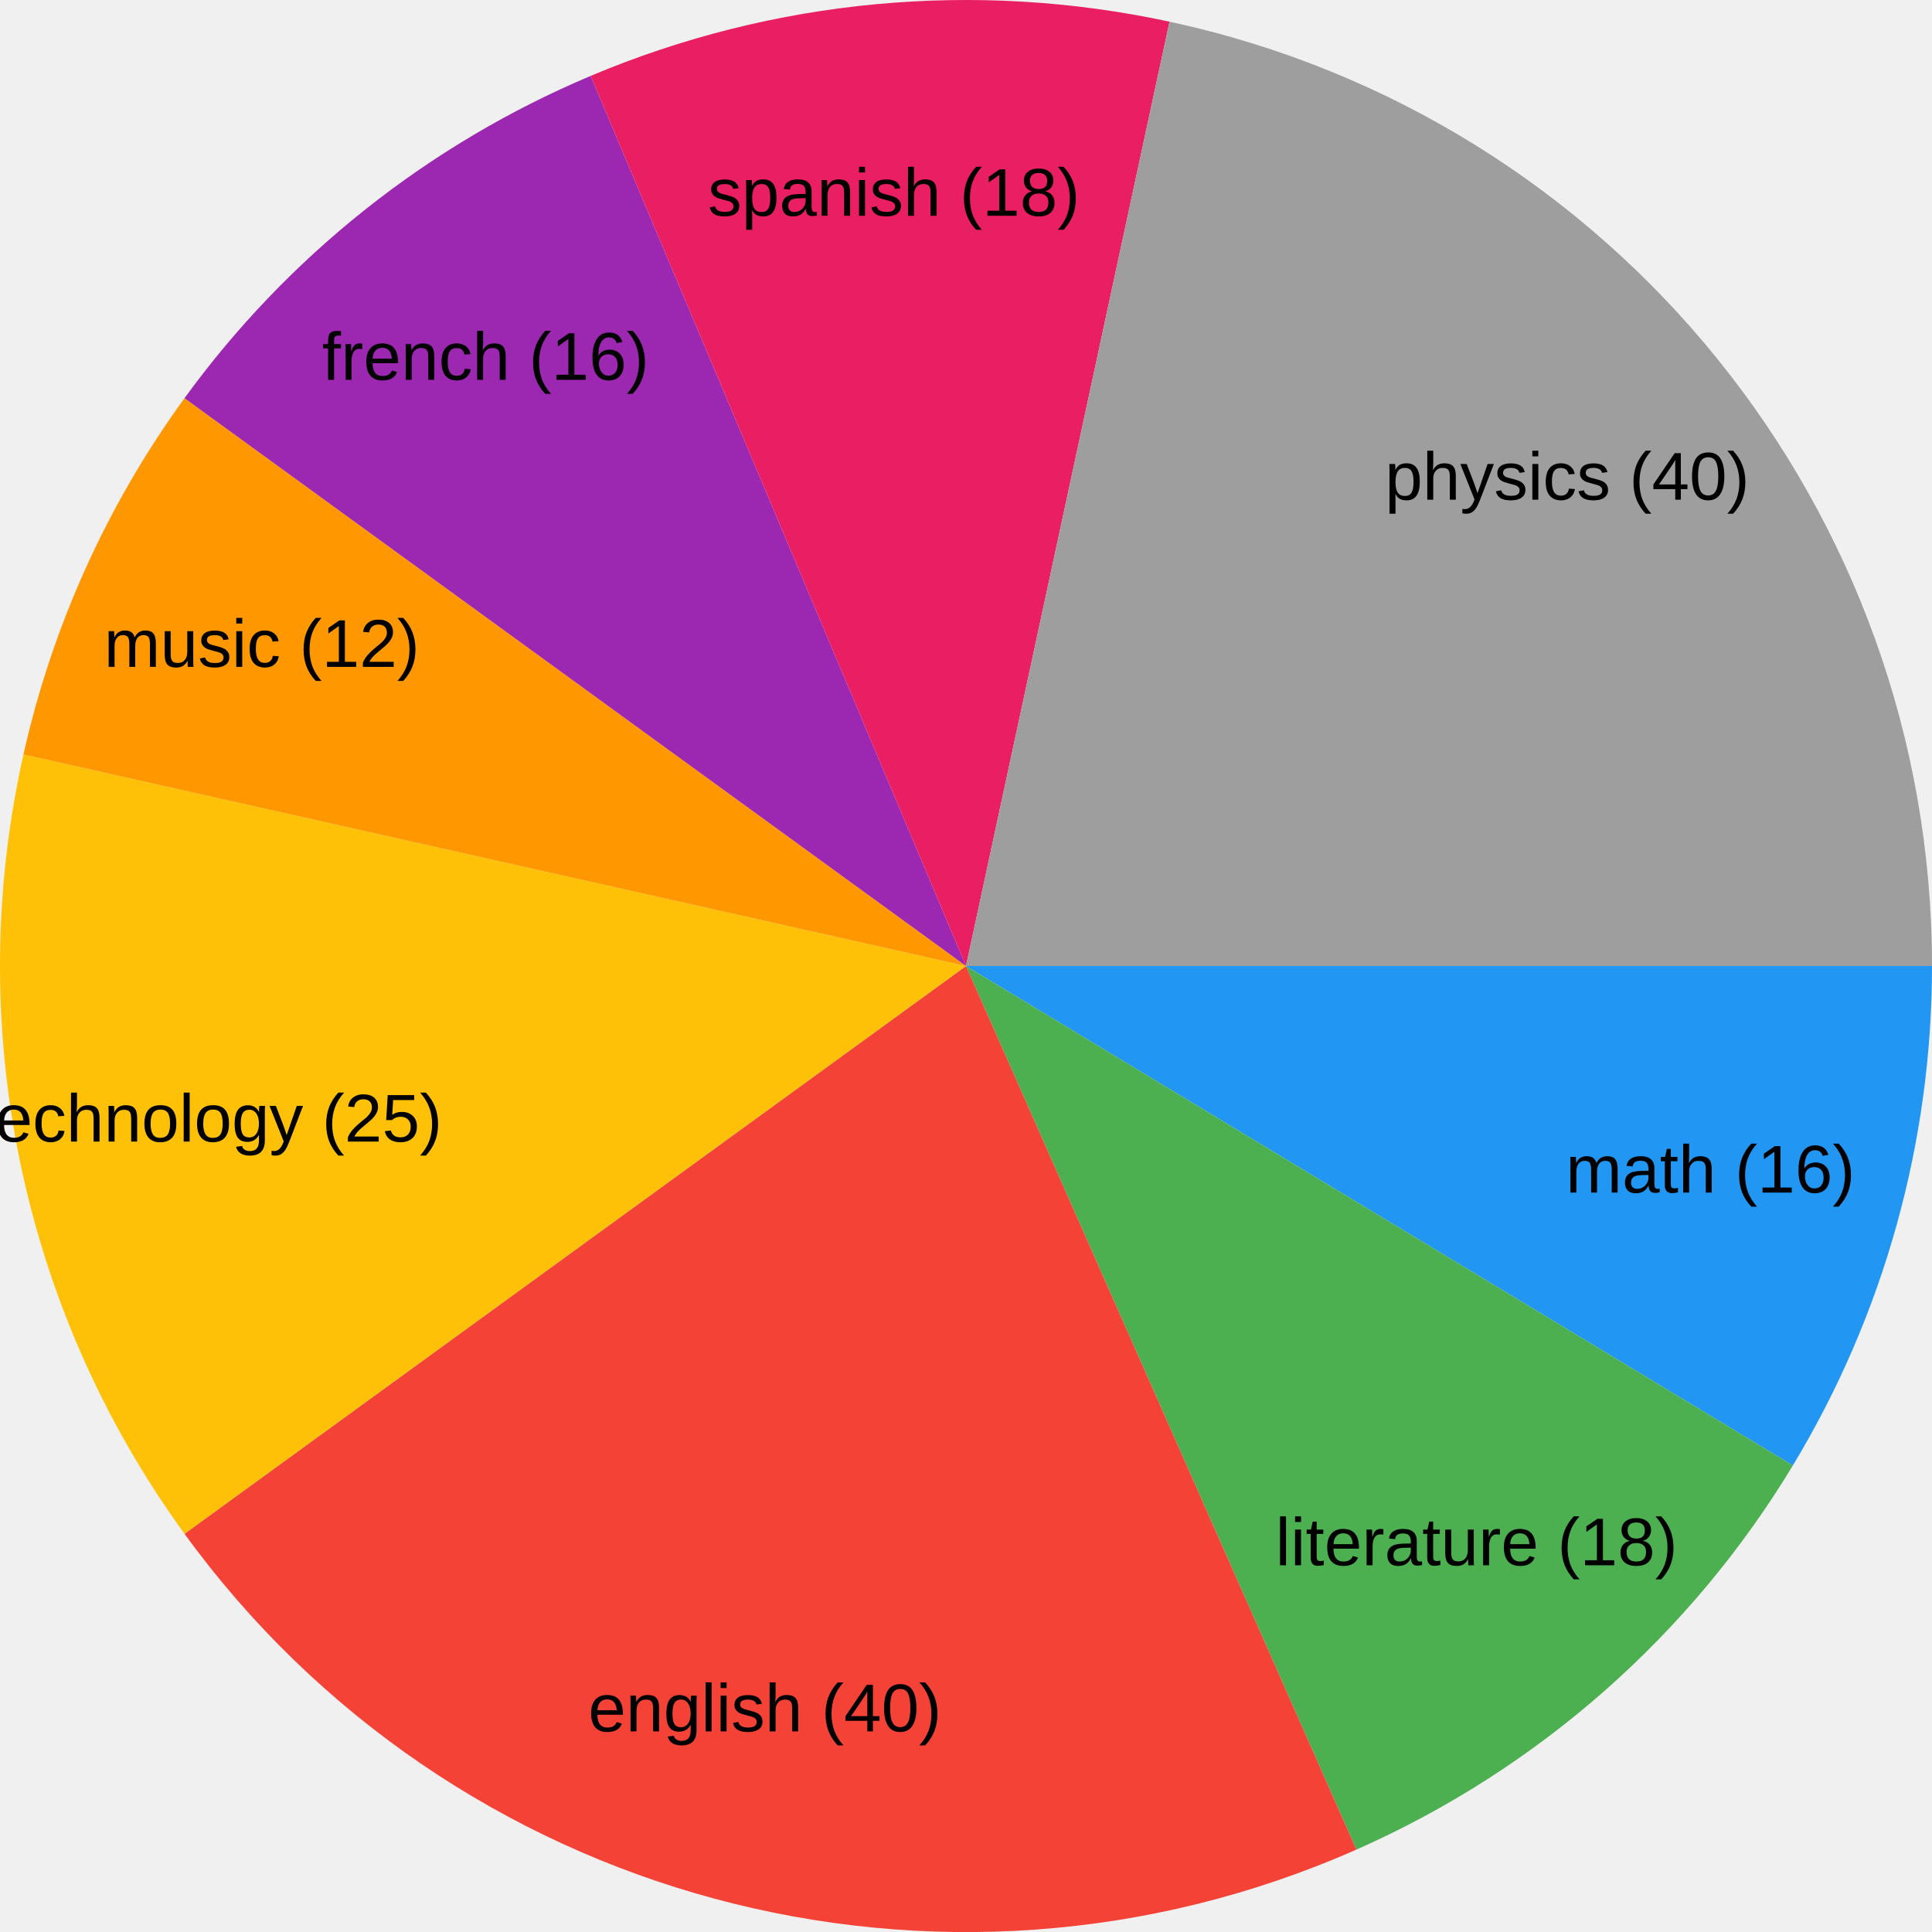
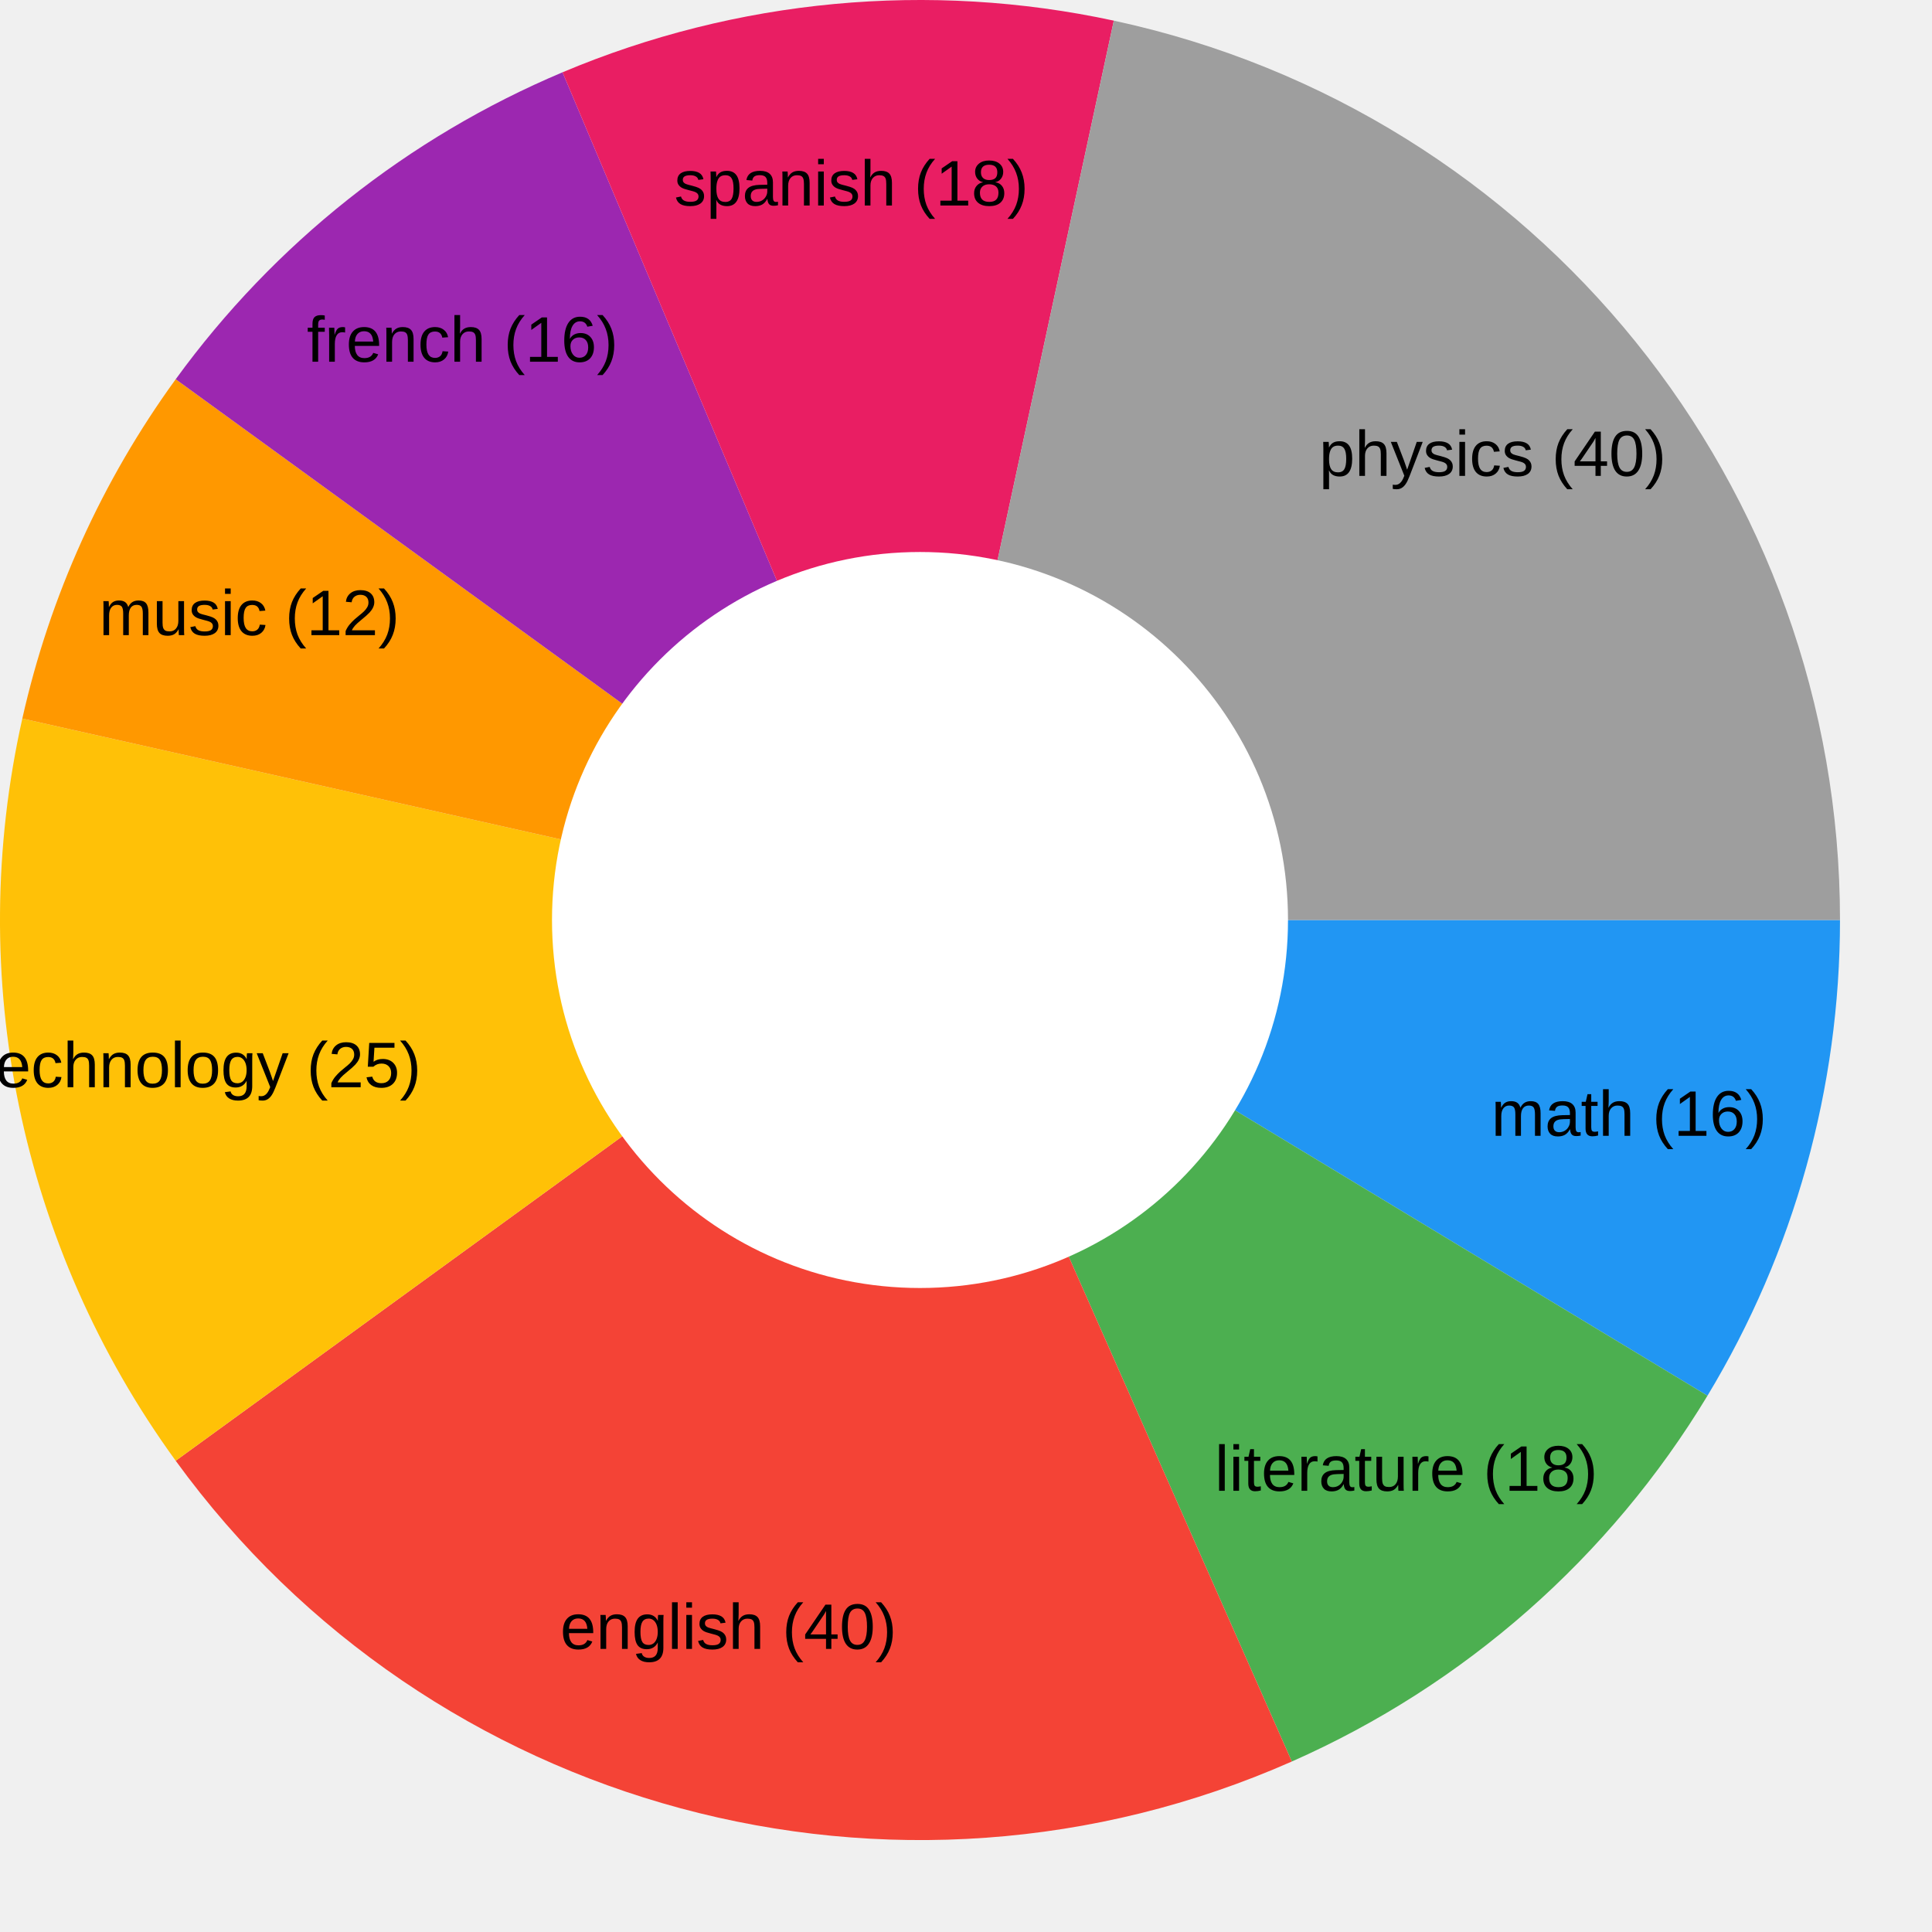
- <svg xmlns="http://www.w3.org/2000/svg" width="400" height="400">
+ <svg xmlns="http://www.w3.org/2000/svg" width="420" height="420">
  <path d="M200,200 L400,200 A200,200 0 0,1 371.19,303.412 Z" fill="#2196F3" />
  <path d="M200,200 L371.19,303.412 A200,200 0 0,1 280.83,382.939 Z" fill="#4CAF50" />
  <path d="M200,200 L280.83,382.939 A200,200 0 0,1 38.197,317.557 Z" fill="#F44336" />
  <path d="M200,200 L38.197,317.557 A200,200 0 0,1 4.854,156.206 Z" fill="#FFC107" />
  <path d="M200,200 L4.854,156.206 A200,200 0 0,1 38.197,82.443 Z" fill="#FF9800" />
  <path d="M200,200 L38.197,82.443 A200,200 0 0,1 122.288,15.715 Z" fill="#9C27B0" />
  <path d="M200,200 L122.288,15.715 A200,200 0 0,1 242.136,4.489 Z" fill="#E91E63" />
  <path d="M200,200 L242.136,4.489 A200,200 0 0,1 400,200 Z" fill="#9E9E9E" />
-   <text x="354.13" y="242.94" font-family="Arial" font-size="14" fill="black" text-anchor="middle" dominant-baseline="middle">math (16)</text>
-   <text x="305.708" y="320.108" font-family="Arial" font-size="14" fill="black" text-anchor="middle" dominant-baseline="middle">literature (18)</text>
-   <text x="158.37" y="354.489" font-family="Arial" font-size="14" fill="black" text-anchor="middle" dominant-baseline="middle">english (40)</text>
-   <text x="43.311" y="232.379" font-family="Arial" font-size="14" fill="black" text-anchor="middle" dominant-baseline="middle">technology (25)</text>
-   <text x="54.203" y="134.096" font-family="Arial" font-size="14" fill="black" text-anchor="middle" dominant-baseline="middle">music (12)</text>
-   <text x="100.545" y="74.665" font-family="Arial" font-size="14" fill="black" text-anchor="middle" dominant-baseline="middle">french (16)</text>
-   <text x="185.078" y="40.697" font-family="Arial" font-size="14" fill="black" text-anchor="middle" dominant-baseline="middle">spanish (18)</text>
-   <text x="324.486" y="99.485" font-family="Arial" font-size="14" fill="black" text-anchor="middle" dominant-baseline="middle">physics (40)</text>
+   <circle cx="200" cy="200" r="80" fill="white" />
+   <text x="354.13" y="242.94" font-family="Arial" font-size="14" fill="#000000" text-anchor="middle" dominant-baseline="middle">math (16)</text>
+   <text x="305.708" y="320.108" font-family="Arial" font-size="14" fill="#000000" text-anchor="middle" dominant-baseline="middle">literature (18)</text>
+   <text x="158.37" y="354.489" font-family="Arial" font-size="14" fill="#000000" text-anchor="middle" dominant-baseline="middle">english (40)</text>
+   <text x="43.311" y="232.379" font-family="Arial" font-size="14" fill="#000000" text-anchor="middle" dominant-baseline="middle">technology (25)</text>
+   <text x="54.203" y="134.096" font-family="Arial" font-size="14" fill="#000000" text-anchor="middle" dominant-baseline="middle">music (12)</text>
+   <text x="100.545" y="74.665" font-family="Arial" font-size="14" fill="#000000" text-anchor="middle" dominant-baseline="middle">french (16)</text>
+   <text x="185.078" y="40.697" font-family="Arial" font-size="14" fill="#000000" text-anchor="middle" dominant-baseline="middle">spanish (18)</text>
+   <text x="324.486" y="99.485" font-family="Arial" font-size="14" fill="#000000" text-anchor="middle" dominant-baseline="middle">physics (40)</text>
</svg>
